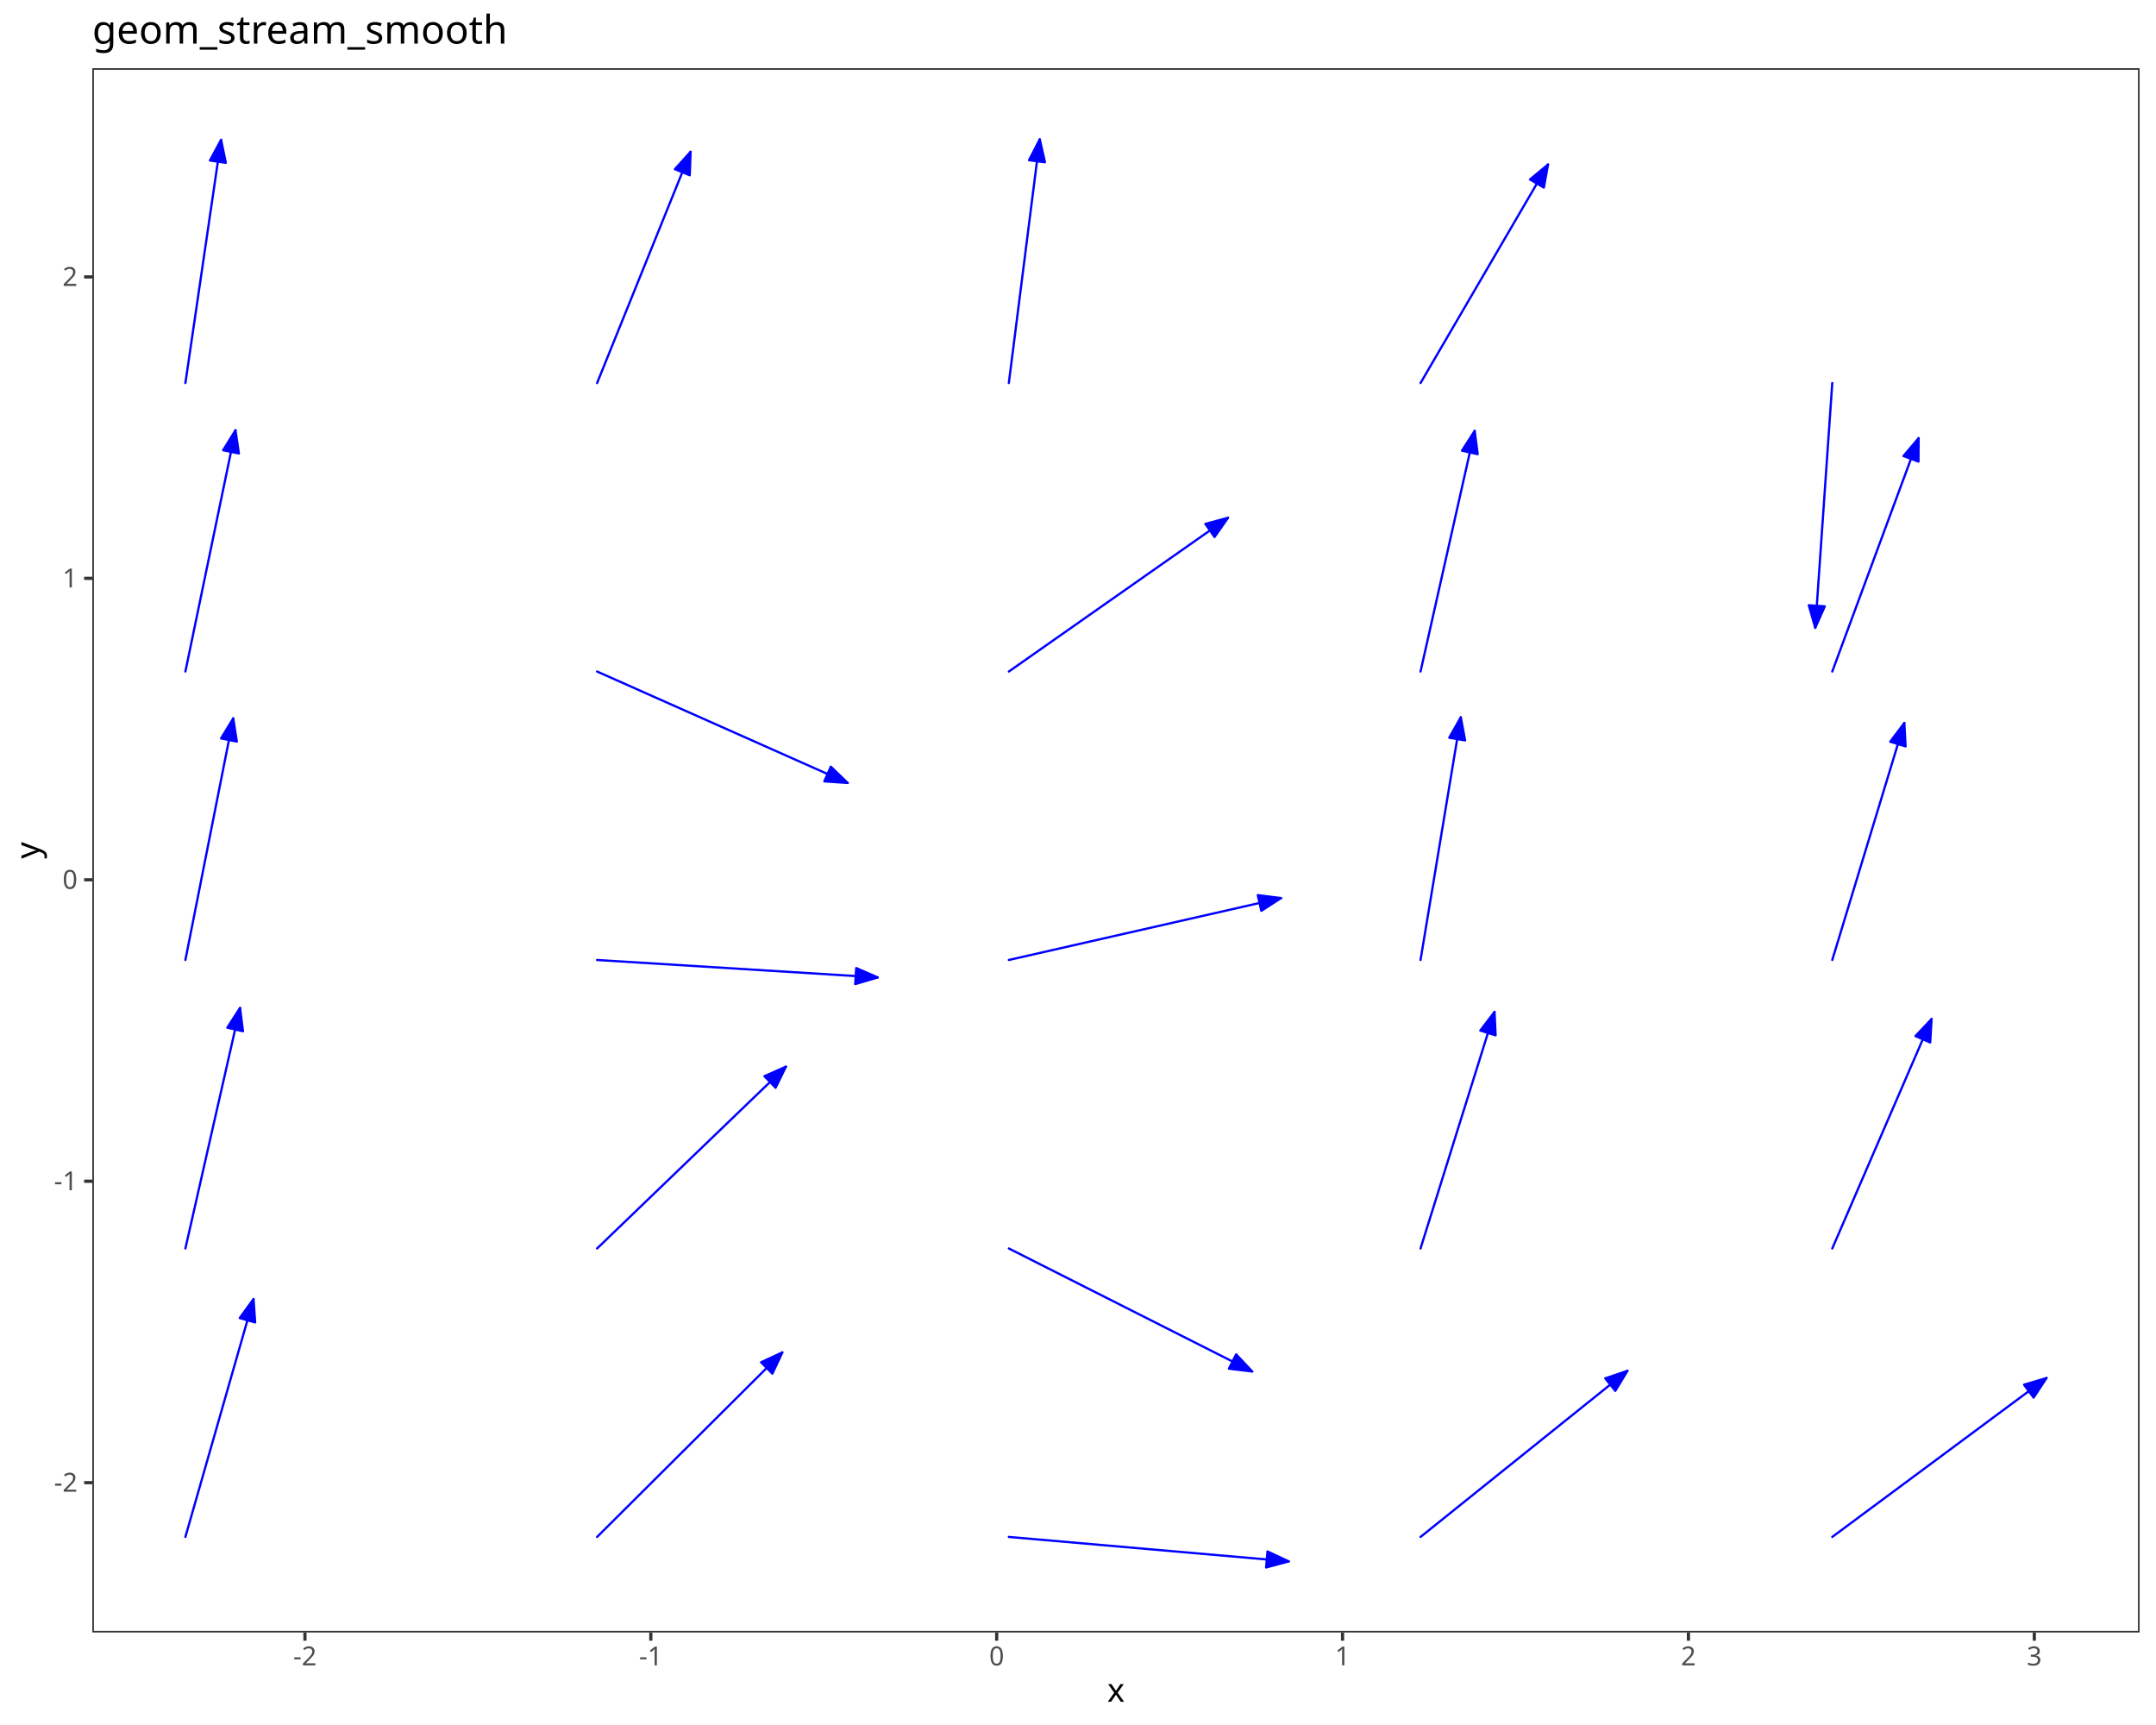
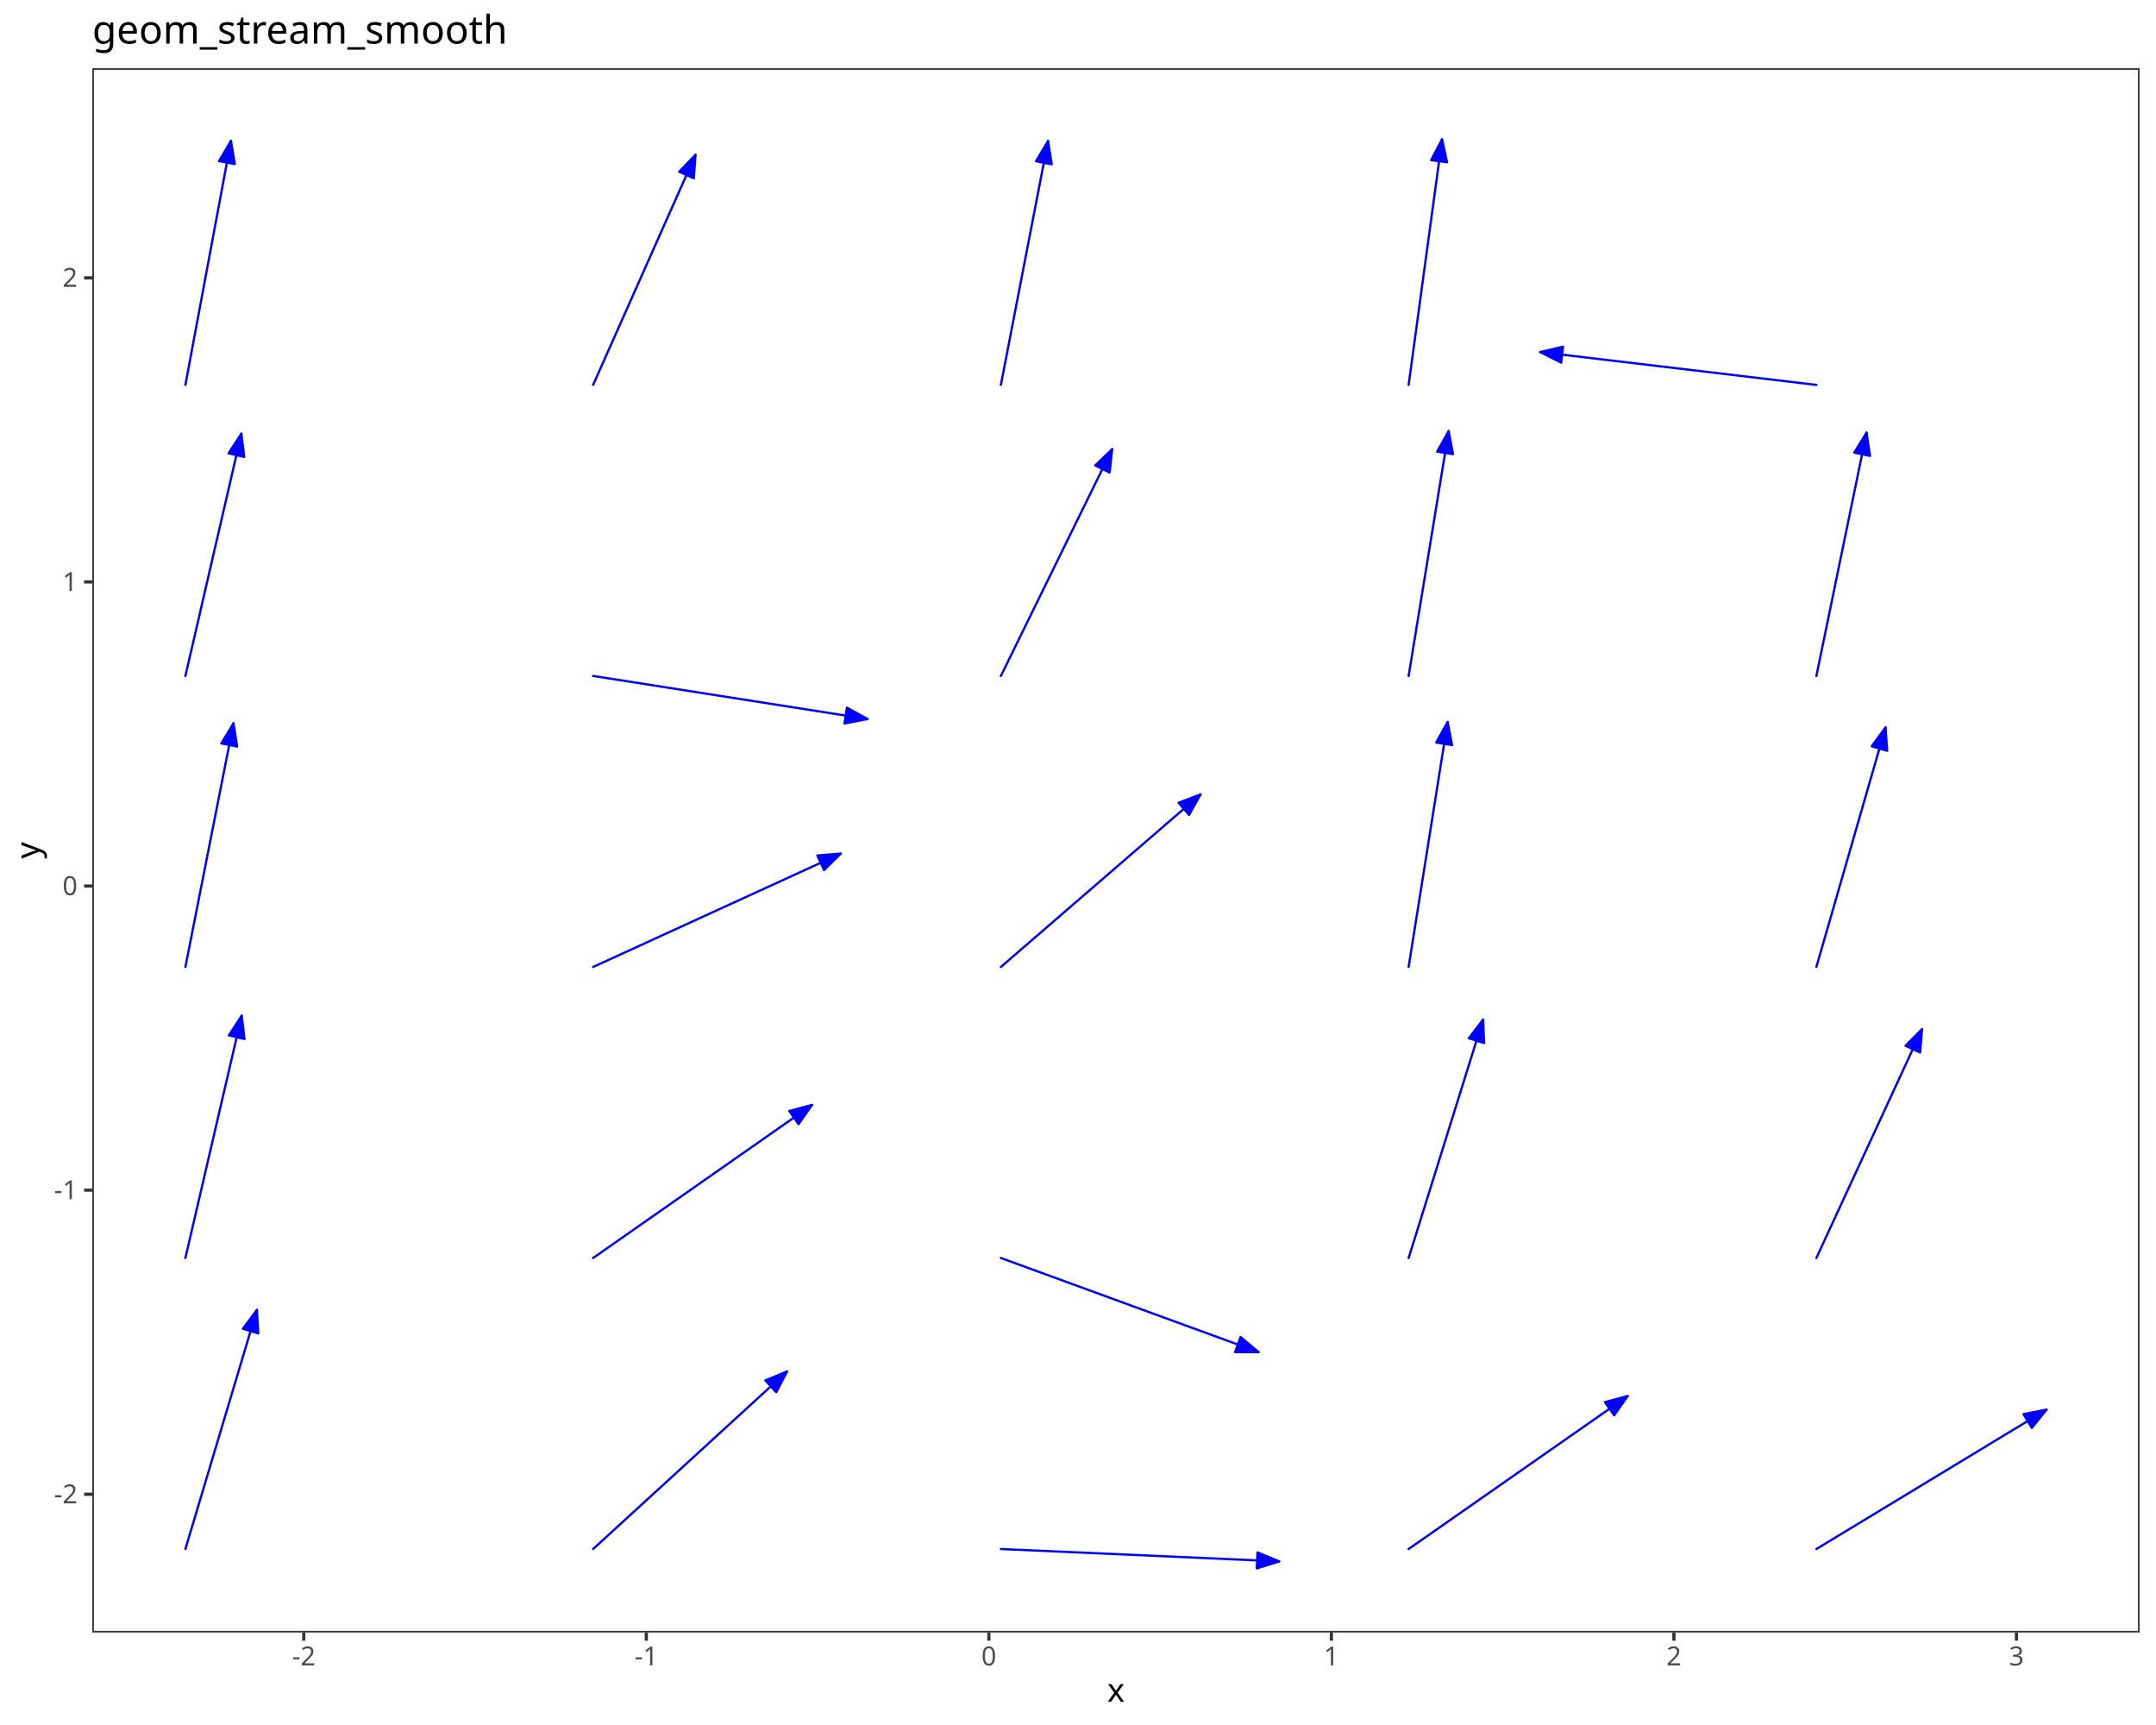
<svg xmlns="http://www.w3.org/2000/svg" class="svglite" data-engine-version="2.0" width="720.00pt" height="576.00pt" viewBox="0 0 720.00 576.00">
  <defs>
    <style type="text/css">
    .svglite line, .svglite polyline, .svglite polygon, .svglite path, .svglite rect, .svglite circle {
      fill: none;
      stroke: #000000;
      stroke-linecap: round;
      stroke-linejoin: round;
      stroke-miterlimit: 10.00;
    }
  </style>
  </defs>
  <rect width="100%" height="100%" style="stroke: none; fill: #FFFFFF;" />
  <defs>
    <clipPath id="cpMC4wMHw3MjAuMDB8MC4wMHw1NzYuMDA=">
      <rect x="0.00" y="0.00" width="720.00" height="576.00" />
    </clipPath>
  </defs>
  <g clip-path="url(#cpMC4wMHw3MjAuMDB8MC4wMHw1NzYuMDA=)">
    <rect x="0.00" y="0.00" width="720.00" height="576.00" style="stroke-width: 1.07; stroke: #FFFFFF; fill: #FFFFFF;" />
  </g>
  <defs>
    <clipPath id="cpMzAuODN8NzE0LjUyfDIyLjc4fDU0NS4xMQ==">
      <rect x="30.83" y="22.78" width="683.69" height="522.33" />
    </clipPath>
  </defs>
  <g clip-path="url(#cpMzAuODN8NzE0LjUyfDIyLjc4fDU0NS4xMQ==)">
    <rect x="30.83" y="22.78" width="683.69" height="522.33" style="stroke-width: 1.07; stroke: none; fill: #FFFFFF;" />
-     <polyline points="61.91,513.20 84.66,433.77 " style="stroke-width: 0.75; stroke: #0000FF;" />
-     <polygon points="85.21,441.58 84.66,433.77 80.06,440.11 " style="stroke-width: 0.75; stroke: #0000FF; fill: #0000FF;" />
-     <polyline points="199.40,513.20 261.27,451.58 " style="stroke-width: 0.75; stroke: #0000FF;" />
-     <polygon points="257.94,458.68 261.27,451.58 254.16,454.88 " style="stroke-width: 0.75; stroke: #0000FF; fill: #0000FF;" />
-     <polyline points="336.90,513.20 430.38,521.37 " style="stroke-width: 0.75; stroke: #0000FF;" />
-     <polygon points="422.82,523.40 430.38,521.37 423.28,518.06 " style="stroke-width: 0.75; stroke: #0000FF; fill: #0000FF;" />
-     <polyline points="474.39,513.20 543.50,457.73 " style="stroke-width: 0.75; stroke: #0000FF;" />
-     <polygon points="539.43,464.43 543.50,457.73 536.08,460.25 " style="stroke-width: 0.75; stroke: #0000FF; fill: #0000FF;" />
-     <polyline points="611.89,513.20 683.44,460.14 " style="stroke-width: 0.75; stroke: #0000FF;" />
-     <polygon points="679.13,466.68 683.44,460.14 675.93,462.37 " style="stroke-width: 0.75; stroke: #0000FF; fill: #0000FF;" />
-     <polyline points="61.91,416.88 80.16,336.56 " style="stroke-width: 0.75; stroke: #0000FF;" />
-     <polygon points="81.14,344.34 80.16,336.56 75.91,343.15 " style="stroke-width: 0.75; stroke: #0000FF; fill: #0000FF;" />
-     <polyline points="199.40,416.88 262.46,356.18 " style="stroke-width: 0.75; stroke: #0000FF;" />
-     <polygon points="259.01,363.22 262.46,356.18 255.29,359.35 " style="stroke-width: 0.75; stroke: #0000FF; fill: #0000FF;" />
-     <polyline points="336.90,416.88 418.18,457.95 " style="stroke-width: 0.75; stroke: #0000FF;" />
-     <polygon points="410.40,457.02 418.18,457.95 412.81,452.24 " style="stroke-width: 0.75; stroke: #0000FF; fill: #0000FF;" />
-     <polyline points="474.39,416.88 499.10,337.89 " style="stroke-width: 0.75; stroke: #0000FF;" />
-     <polygon points="499.46,345.71 499.10,337.89 494.35,344.11 " style="stroke-width: 0.75; stroke: #0000FF; fill: #0000FF;" />
-     <polyline points="611.89,416.88 645.05,340.27 " style="stroke-width: 0.75; stroke: #0000FF;" />
-     <polygon points="644.59,348.09 645.05,340.27 639.67,345.96 " style="stroke-width: 0.75; stroke: #0000FF; fill: #0000FF;" />
-     <polyline points="61.91,320.55 77.89,239.87 " style="stroke-width: 0.75; stroke: #0000FF;" />
-     <polygon points="79.09,247.62 77.89,239.87 73.83,246.57 " style="stroke-width: 0.75; stroke: #0000FF; fill: #0000FF;" />
-     <polyline points="199.40,320.55 293.12,326.38 " style="stroke-width: 0.75; stroke: #0000FF;" />
-     <polygon points="285.60,328.60 293.12,326.38 285.94,323.25 " style="stroke-width: 0.75; stroke: #0000FF; fill: #0000FF;" />
-     <polyline points="336.90,320.55 427.81,299.88 " style="stroke-width: 0.75; stroke: #0000FF;" />
-     <polygon points="421.22,304.13 427.81,299.88 420.04,298.90 " style="stroke-width: 0.75; stroke: #0000FF; fill: #0000FF;" />
-     <polyline points="474.39,320.55 487.83,239.52 " style="stroke-width: 0.75; stroke: #0000FF;" />
-     <polygon points="489.27,247.22 487.83,239.52 483.98,246.34 " style="stroke-width: 0.75; stroke: #0000FF; fill: #0000FF;" />
-     <polyline points="611.89,320.55 635.95,241.41 " style="stroke-width: 0.75; stroke: #0000FF;" />
-     <polygon points="636.37,249.23 635.95,241.41 631.25,247.67 " style="stroke-width: 0.75; stroke: #0000FF; fill: #0000FF;" />
-     <polyline points="61.91,224.23 78.64,143.66 " style="stroke-width: 0.75; stroke: #0000FF;" />
-     <polygon points="79.77,151.42 78.64,143.66 74.52,150.33 " style="stroke-width: 0.75; stroke: #0000FF; fill: #0000FF;" />
-     <polyline points="199.40,224.23 283.09,261.44 " style="stroke-width: 0.75; stroke: #0000FF;" />
-     <polygon points="275.28,260.90 283.09,261.44 277.45,256.00 " style="stroke-width: 0.75; stroke: #0000FF; fill: #0000FF;" />
-     <polyline points="336.90,224.23 410.09,172.90 " style="stroke-width: 0.75; stroke: #0000FF;" />
-     <polygon points="405.60,179.32 410.09,172.90 402.53,174.93 " style="stroke-width: 0.75; stroke: #0000FF; fill: #0000FF;" />
-     <polyline points="474.39,224.23 492.47,143.88 " style="stroke-width: 0.75; stroke: #0000FF;" />
-     <polygon points="493.47,151.65 492.47,143.88 488.24,150.48 " style="stroke-width: 0.75; stroke: #0000FF; fill: #0000FF;" />
-     <polyline points="611.89,224.23 640.73,146.31 " style="stroke-width: 0.75; stroke: #0000FF;" />
-     <polygon points="640.68,154.14 640.73,146.31 635.66,152.28 " style="stroke-width: 0.75; stroke: #0000FF; fill: #0000FF;" />
-     <polyline points="61.91,127.90 73.83,46.69 " style="stroke-width: 0.75; stroke: #0000FF;" />
-     <polygon points="75.41,54.36 73.83,46.69 70.11,53.59 " style="stroke-width: 0.75; stroke: #0000FF; fill: #0000FF;" />
-     <polyline points="199.40,127.90 230.62,50.68 " style="stroke-width: 0.75; stroke: #0000FF;" />
-     <polygon points="230.34,58.51 230.62,50.68 225.38,56.50 " style="stroke-width: 0.75; stroke: #0000FF; fill: #0000FF;" />
-     <polyline points="336.90,127.90 347.23,46.53 " style="stroke-width: 0.75; stroke: #0000FF;" />
-     <polygon points="348.96,54.17 347.23,46.53 343.65,53.49 " style="stroke-width: 0.75; stroke: #0000FF; fill: #0000FF;" />
-     <polyline points="474.39,127.90 516.97,54.92 " style="stroke-width: 0.75; stroke: #0000FF;" />
-     <polygon points="515.57,62.63 516.97,54.92 510.94,59.93 " style="stroke-width: 0.75; stroke: #0000FF; fill: #0000FF;" />
-     <polyline points="611.89,127.90 606.21,209.63 " style="stroke-width: 0.75; stroke: #0000FF;" />
-     <polygon points="604.05,202.10 606.21,209.63 609.39,202.47 " style="stroke-width: 0.75; stroke: #0000FF; fill: #0000FF;" />
+     <polyline points="61.91,517.24 85.79,437.40 " style="stroke-width: 0.75; stroke: #0000FF;" />
+     <polygon points="86.25,445.23 85.79,437.40 81.12,443.69 " style="stroke-width: 0.75; stroke: #0000FF; fill: #0000FF;" />
+     <polyline points="198.07,517.24 262.85,457.94 " style="stroke-width: 0.75; stroke: #0000FF;" />
+     <polygon points="259.23,464.88 262.85,457.94 255.61,460.93 " style="stroke-width: 0.75; stroke: #0000FF; fill: #0000FF;" />
+     <polyline points="334.24,517.24 427.17,521.37 " style="stroke-width: 0.75; stroke: #0000FF;" />
+     <polygon points="419.70,523.72 427.17,521.37 419.93,518.37 " style="stroke-width: 0.75; stroke: #0000FF; fill: #0000FF;" />
+     <polyline points="470.41,517.24 543.55,466.17 " style="stroke-width: 0.75; stroke: #0000FF;" />
+     <polygon points="539.04,472.59 543.55,466.17 535.97,468.19 " style="stroke-width: 0.75; stroke: #0000FF; fill: #0000FF;" />
+     <polyline points="606.58,517.24 683.44,470.69 " style="stroke-width: 0.75; stroke: #0000FF;" />
+     <polygon points="678.53,476.80 683.44,470.69 675.76,472.21 " style="stroke-width: 0.75; stroke: #0000FF; fill: #0000FF;" />
+     <polyline points="61.91,420.06 80.71,339.16 " style="stroke-width: 0.75; stroke: #0000FF;" />
+     <polygon points="81.65,346.94 80.71,339.16 76.43,345.73 " style="stroke-width: 0.75; stroke: #0000FF; fill: #0000FF;" />
+     <polyline points="198.07,420.06 271.17,368.95 " style="stroke-width: 0.75; stroke: #0000FF;" />
+     <polygon points="266.67,375.37 271.17,368.95 263.60,370.97 " style="stroke-width: 0.75; stroke: #0000FF; fill: #0000FF;" />
+     <polyline points="334.24,420.06 420.29,451.49 " style="stroke-width: 0.75; stroke: #0000FF;" />
+     <polygon points="412.45,451.48 420.29,451.49 414.29,446.45 " style="stroke-width: 0.75; stroke: #0000FF; fill: #0000FF;" />
+     <polyline points="470.41,420.06 495.27,340.46 " style="stroke-width: 0.75; stroke: #0000FF;" />
+     <polygon points="495.63,348.29 495.27,340.46 490.52,346.69 " style="stroke-width: 0.75; stroke: #0000FF; fill: #0000FF;" />
+     <polyline points="606.58,420.06 641.87,343.63 " style="stroke-width: 0.75; stroke: #0000FF;" />
+     <polygon points="641.22,351.44 641.87,343.63 636.35,349.19 " style="stroke-width: 0.75; stroke: #0000FF; fill: #0000FF;" />
+     <polyline points="61.91,322.88 77.98,241.52 " style="stroke-width: 0.75; stroke: #0000FF;" />
+     <polygon points="79.18,249.27 77.98,241.52 73.92,248.23 " style="stroke-width: 0.75; stroke: #0000FF; fill: #0000FF;" />
+     <polyline points="198.07,322.88 280.77,285.03 " style="stroke-width: 0.75; stroke: #0000FF;" />
+     <polygon points="275.19,290.53 280.77,285.03 272.96,285.65 " style="stroke-width: 0.75; stroke: #0000FF; fill: #0000FF;" />
+     <polyline points="334.24,322.88 400.91,265.26 " style="stroke-width: 0.75; stroke: #0000FF;" />
+     <polygon points="397.09,272.11 400.91,265.26 393.59,268.05 " style="stroke-width: 0.75; stroke: #0000FF; fill: #0000FF;" />
+     <polyline points="470.41,322.88 483.43,241.10 " style="stroke-width: 0.75; stroke: #0000FF;" />
+     <polygon points="484.92,248.79 483.43,241.10 479.63,247.94 " style="stroke-width: 0.75; stroke: #0000FF; fill: #0000FF;" />
+     <polyline points="606.58,322.88 629.68,242.87 " style="stroke-width: 0.75; stroke: #0000FF;" />
+     <polygon points="630.21,250.69 629.68,242.87 625.06,249.20 " style="stroke-width: 0.75; stroke: #0000FF; fill: #0000FF;" />
+     <polyline points="61.91,225.71 80.61,144.79 " style="stroke-width: 0.75; stroke: #0000FF;" />
+     <polygon points="81.56,152.57 80.61,144.79 76.34,151.36 " style="stroke-width: 0.75; stroke: #0000FF; fill: #0000FF;" />
+     <polyline points="198.07,225.71 289.70,240.09 " style="stroke-width: 0.75; stroke: #0000FF;" />
+     <polygon points="282.01,241.59 289.70,240.09 282.84,236.30 " style="stroke-width: 0.75; stroke: #0000FF; fill: #0000FF;" />
+     <polyline points="334.24,225.71 371.40,149.98 " style="stroke-width: 0.75; stroke: #0000FF;" />
+     <polygon points="370.56,157.77 371.40,149.98 365.75,155.41 " style="stroke-width: 0.75; stroke: #0000FF; fill: #0000FF;" />
+     <polyline points="470.41,225.71 483.78,143.96 " style="stroke-width: 0.75; stroke: #0000FF;" />
+     <polygon points="485.24,151.66 483.78,143.96 479.95,150.80 " style="stroke-width: 0.75; stroke: #0000FF; fill: #0000FF;" />
+     <polyline points="606.58,225.71 623.34,144.46 " style="stroke-width: 0.75; stroke: #0000FF;" />
+     <polygon points="624.48,152.21 623.34,144.46 619.23,151.13 " style="stroke-width: 0.75; stroke: #0000FF; fill: #0000FF;" />
+     <polyline points="61.91,128.53 77.13,47.04 " style="stroke-width: 0.75; stroke: #0000FF;" />
+     <polygon points="78.41,54.77 77.13,47.04 73.14,53.79 " style="stroke-width: 0.75; stroke: #0000FF; fill: #0000FF;" />
+     <polyline points="198.07,128.53 232.25,51.70 " style="stroke-width: 0.75; stroke: #0000FF;" />
+     <polygon points="231.71,59.52 232.25,51.70 226.81,57.34 " style="stroke-width: 0.75; stroke: #0000FF; fill: #0000FF;" />
+     <polyline points="334.24,128.53 349.99,47.12 " style="stroke-width: 0.75; stroke: #0000FF;" />
+     <polygon points="351.23,54.86 349.99,47.12 345.96,53.84 " style="stroke-width: 0.75; stroke: #0000FF; fill: #0000FF;" />
+     <polyline points="470.41,128.53 481.58,46.53 " style="stroke-width: 0.75; stroke: #0000FF;" />
+     <polygon points="483.24,54.18 481.58,46.53 477.93,53.46 " style="stroke-width: 0.75; stroke: #0000FF; fill: #0000FF;" />
+     <polyline points="606.58,128.53 514.35,117.56 " style="stroke-width: 0.75; stroke: #0000FF;" />
+     <polygon points="521.98,115.77 514.35,117.56 521.35,121.09 " style="stroke-width: 0.75; stroke: #0000FF; fill: #0000FF;" />
    <rect x="30.83" y="22.78" width="683.69" height="522.33" style="stroke-width: 1.07; stroke: #333333;" />
  </g>
  <g clip-path="url(#cpMC4wMHw3MjAuMDB8MC4wMHw1NzYuMDA=)">
-     <text x="25.90" y="498.11" text-anchor="end" style="font-size: 8.80px; fill: #4D4D4D; font-family: sans;" textLength="7.82px" lengthAdjust="spacingAndGlyphs">-2</text>
-     <text x="25.90" y="397.45" text-anchor="end" style="font-size: 8.80px; fill: #4D4D4D; font-family: sans;" textLength="7.82px" lengthAdjust="spacingAndGlyphs">-1</text>
-     <text x="25.90" y="296.80" text-anchor="end" style="font-size: 8.80px; fill: #4D4D4D; font-family: sans;" textLength="4.89px" lengthAdjust="spacingAndGlyphs">0</text>
-     <text x="25.90" y="196.14" text-anchor="end" style="font-size: 8.80px; fill: #4D4D4D; font-family: sans;" textLength="4.89px" lengthAdjust="spacingAndGlyphs">1</text>
-     <text x="25.90" y="95.48" text-anchor="end" style="font-size: 8.80px; fill: #4D4D4D; font-family: sans;" textLength="4.89px" lengthAdjust="spacingAndGlyphs">2</text>
-     <polyline points="28.09,495.08 30.83,495.08 " style="stroke-width: 1.07; stroke: #333333; stroke-linecap: butt;" />
-     <polyline points="28.09,394.43 30.83,394.43 " style="stroke-width: 1.07; stroke: #333333; stroke-linecap: butt;" />
-     <polyline points="28.09,293.77 30.83,293.77 " style="stroke-width: 1.07; stroke: #333333; stroke-linecap: butt;" />
-     <polyline points="28.09,193.11 30.83,193.11 " style="stroke-width: 1.07; stroke: #333333; stroke-linecap: butt;" />
-     <polyline points="28.09,92.46 30.83,92.46 " style="stroke-width: 1.07; stroke: #333333; stroke-linecap: butt;" />
-     <polyline points="101.84,547.85 101.84,545.11 " style="stroke-width: 1.07; stroke: #333333; stroke-linecap: butt;" />
-     <polyline points="217.34,547.85 217.34,545.11 " style="stroke-width: 1.07; stroke: #333333; stroke-linecap: butt;" />
-     <polyline points="332.85,547.85 332.85,545.11 " style="stroke-width: 1.07; stroke: #333333; stroke-linecap: butt;" />
-     <polyline points="448.35,547.85 448.35,545.11 " style="stroke-width: 1.07; stroke: #333333; stroke-linecap: butt;" />
-     <polyline points="563.86,547.85 563.86,545.11 " style="stroke-width: 1.07; stroke: #333333; stroke-linecap: butt;" />
-     <polyline points="679.36,547.85 679.36,545.11 " style="stroke-width: 1.07; stroke: #333333; stroke-linecap: butt;" />
-     <text x="101.84" y="556.10" text-anchor="middle" style="font-size: 8.80px; fill: #4D4D4D; font-family: sans;" textLength="7.82px" lengthAdjust="spacingAndGlyphs">-2</text>
-     <text x="217.34" y="556.10" text-anchor="middle" style="font-size: 8.80px; fill: #4D4D4D; font-family: sans;" textLength="7.82px" lengthAdjust="spacingAndGlyphs">-1</text>
-     <text x="332.85" y="556.10" text-anchor="middle" style="font-size: 8.80px; fill: #4D4D4D; font-family: sans;" textLength="4.89px" lengthAdjust="spacingAndGlyphs">0</text>
-     <text x="448.35" y="556.10" text-anchor="middle" style="font-size: 8.80px; fill: #4D4D4D; font-family: sans;" textLength="4.89px" lengthAdjust="spacingAndGlyphs">1</text>
-     <text x="563.86" y="556.10" text-anchor="middle" style="font-size: 8.80px; fill: #4D4D4D; font-family: sans;" textLength="4.89px" lengthAdjust="spacingAndGlyphs">2</text>
-     <text x="679.36" y="556.10" text-anchor="middle" style="font-size: 8.80px; fill: #4D4D4D; font-family: sans;" textLength="4.89px" lengthAdjust="spacingAndGlyphs">3</text>
+     <text x="25.90" y="501.98" text-anchor="end" style="font-size: 8.80px; fill: #4D4D4D; font-family: sans;" textLength="7.82px" lengthAdjust="spacingAndGlyphs">-2</text>
+     <text x="25.90" y="400.43" text-anchor="end" style="font-size: 8.80px; fill: #4D4D4D; font-family: sans;" textLength="7.82px" lengthAdjust="spacingAndGlyphs">-1</text>
+     <text x="25.90" y="298.89" text-anchor="end" style="font-size: 8.80px; fill: #4D4D4D; font-family: sans;" textLength="4.89px" lengthAdjust="spacingAndGlyphs">0</text>
+     <text x="25.90" y="197.34" text-anchor="end" style="font-size: 8.80px; fill: #4D4D4D; font-family: sans;" textLength="4.89px" lengthAdjust="spacingAndGlyphs">1</text>
+     <text x="25.90" y="95.79" text-anchor="end" style="font-size: 8.80px; fill: #4D4D4D; font-family: sans;" textLength="4.89px" lengthAdjust="spacingAndGlyphs">2</text>
+     <polyline points="28.09,498.95 30.83,498.95 " style="stroke-width: 1.07; stroke: #333333; stroke-linecap: butt;" />
+     <polyline points="28.09,397.41 30.83,397.41 " style="stroke-width: 1.07; stroke: #333333; stroke-linecap: butt;" />
+     <polyline points="28.09,295.86 30.83,295.86 " style="stroke-width: 1.07; stroke: #333333; stroke-linecap: butt;" />
+     <polyline points="28.09,194.31 30.83,194.31 " style="stroke-width: 1.07; stroke: #333333; stroke-linecap: butt;" />
+     <polyline points="28.09,92.77 30.83,92.77 " style="stroke-width: 1.07; stroke: #333333; stroke-linecap: butt;" />
+     <polyline points="101.45,547.85 101.45,545.11 " style="stroke-width: 1.07; stroke: #333333; stroke-linecap: butt;" />
+     <polyline points="215.84,547.85 215.84,545.11 " style="stroke-width: 1.07; stroke: #333333; stroke-linecap: butt;" />
+     <polyline points="330.23,547.85 330.23,545.11 " style="stroke-width: 1.07; stroke: #333333; stroke-linecap: butt;" />
+     <polyline points="444.62,547.85 444.62,545.11 " style="stroke-width: 1.07; stroke: #333333; stroke-linecap: butt;" />
+     <polyline points="559.01,547.85 559.01,545.11 " style="stroke-width: 1.07; stroke: #333333; stroke-linecap: butt;" />
+     <polyline points="673.40,547.85 673.40,545.11 " style="stroke-width: 1.07; stroke: #333333; stroke-linecap: butt;" />
+     <text x="101.45" y="556.10" text-anchor="middle" style="font-size: 8.80px; fill: #4D4D4D; font-family: sans;" textLength="7.82px" lengthAdjust="spacingAndGlyphs">-2</text>
+     <text x="215.84" y="556.10" text-anchor="middle" style="font-size: 8.80px; fill: #4D4D4D; font-family: sans;" textLength="7.82px" lengthAdjust="spacingAndGlyphs">-1</text>
+     <text x="330.23" y="556.10" text-anchor="middle" style="font-size: 8.80px; fill: #4D4D4D; font-family: sans;" textLength="4.89px" lengthAdjust="spacingAndGlyphs">0</text>
+     <text x="444.62" y="556.10" text-anchor="middle" style="font-size: 8.80px; fill: #4D4D4D; font-family: sans;" textLength="4.89px" lengthAdjust="spacingAndGlyphs">1</text>
+     <text x="559.01" y="556.10" text-anchor="middle" style="font-size: 8.80px; fill: #4D4D4D; font-family: sans;" textLength="4.89px" lengthAdjust="spacingAndGlyphs">2</text>
+     <text x="673.40" y="556.10" text-anchor="middle" style="font-size: 8.80px; fill: #4D4D4D; font-family: sans;" textLength="4.89px" lengthAdjust="spacingAndGlyphs">3</text>
    <text x="372.67" y="568.24" text-anchor="middle" style="font-size: 11.00px; font-family: sans;" textLength="5.50px" lengthAdjust="spacingAndGlyphs">x</text>
    <text transform="translate(13.05,283.95) rotate(-90)" text-anchor="middle" style="font-size: 11.00px; font-family: sans;" textLength="5.50px" lengthAdjust="spacingAndGlyphs">y</text>
    <text x="30.83" y="14.56" style="font-size: 13.20px; font-family: sans;" textLength="131.36px" lengthAdjust="spacingAndGlyphs">geom_stream_smooth</text>
  </g>
</svg>
